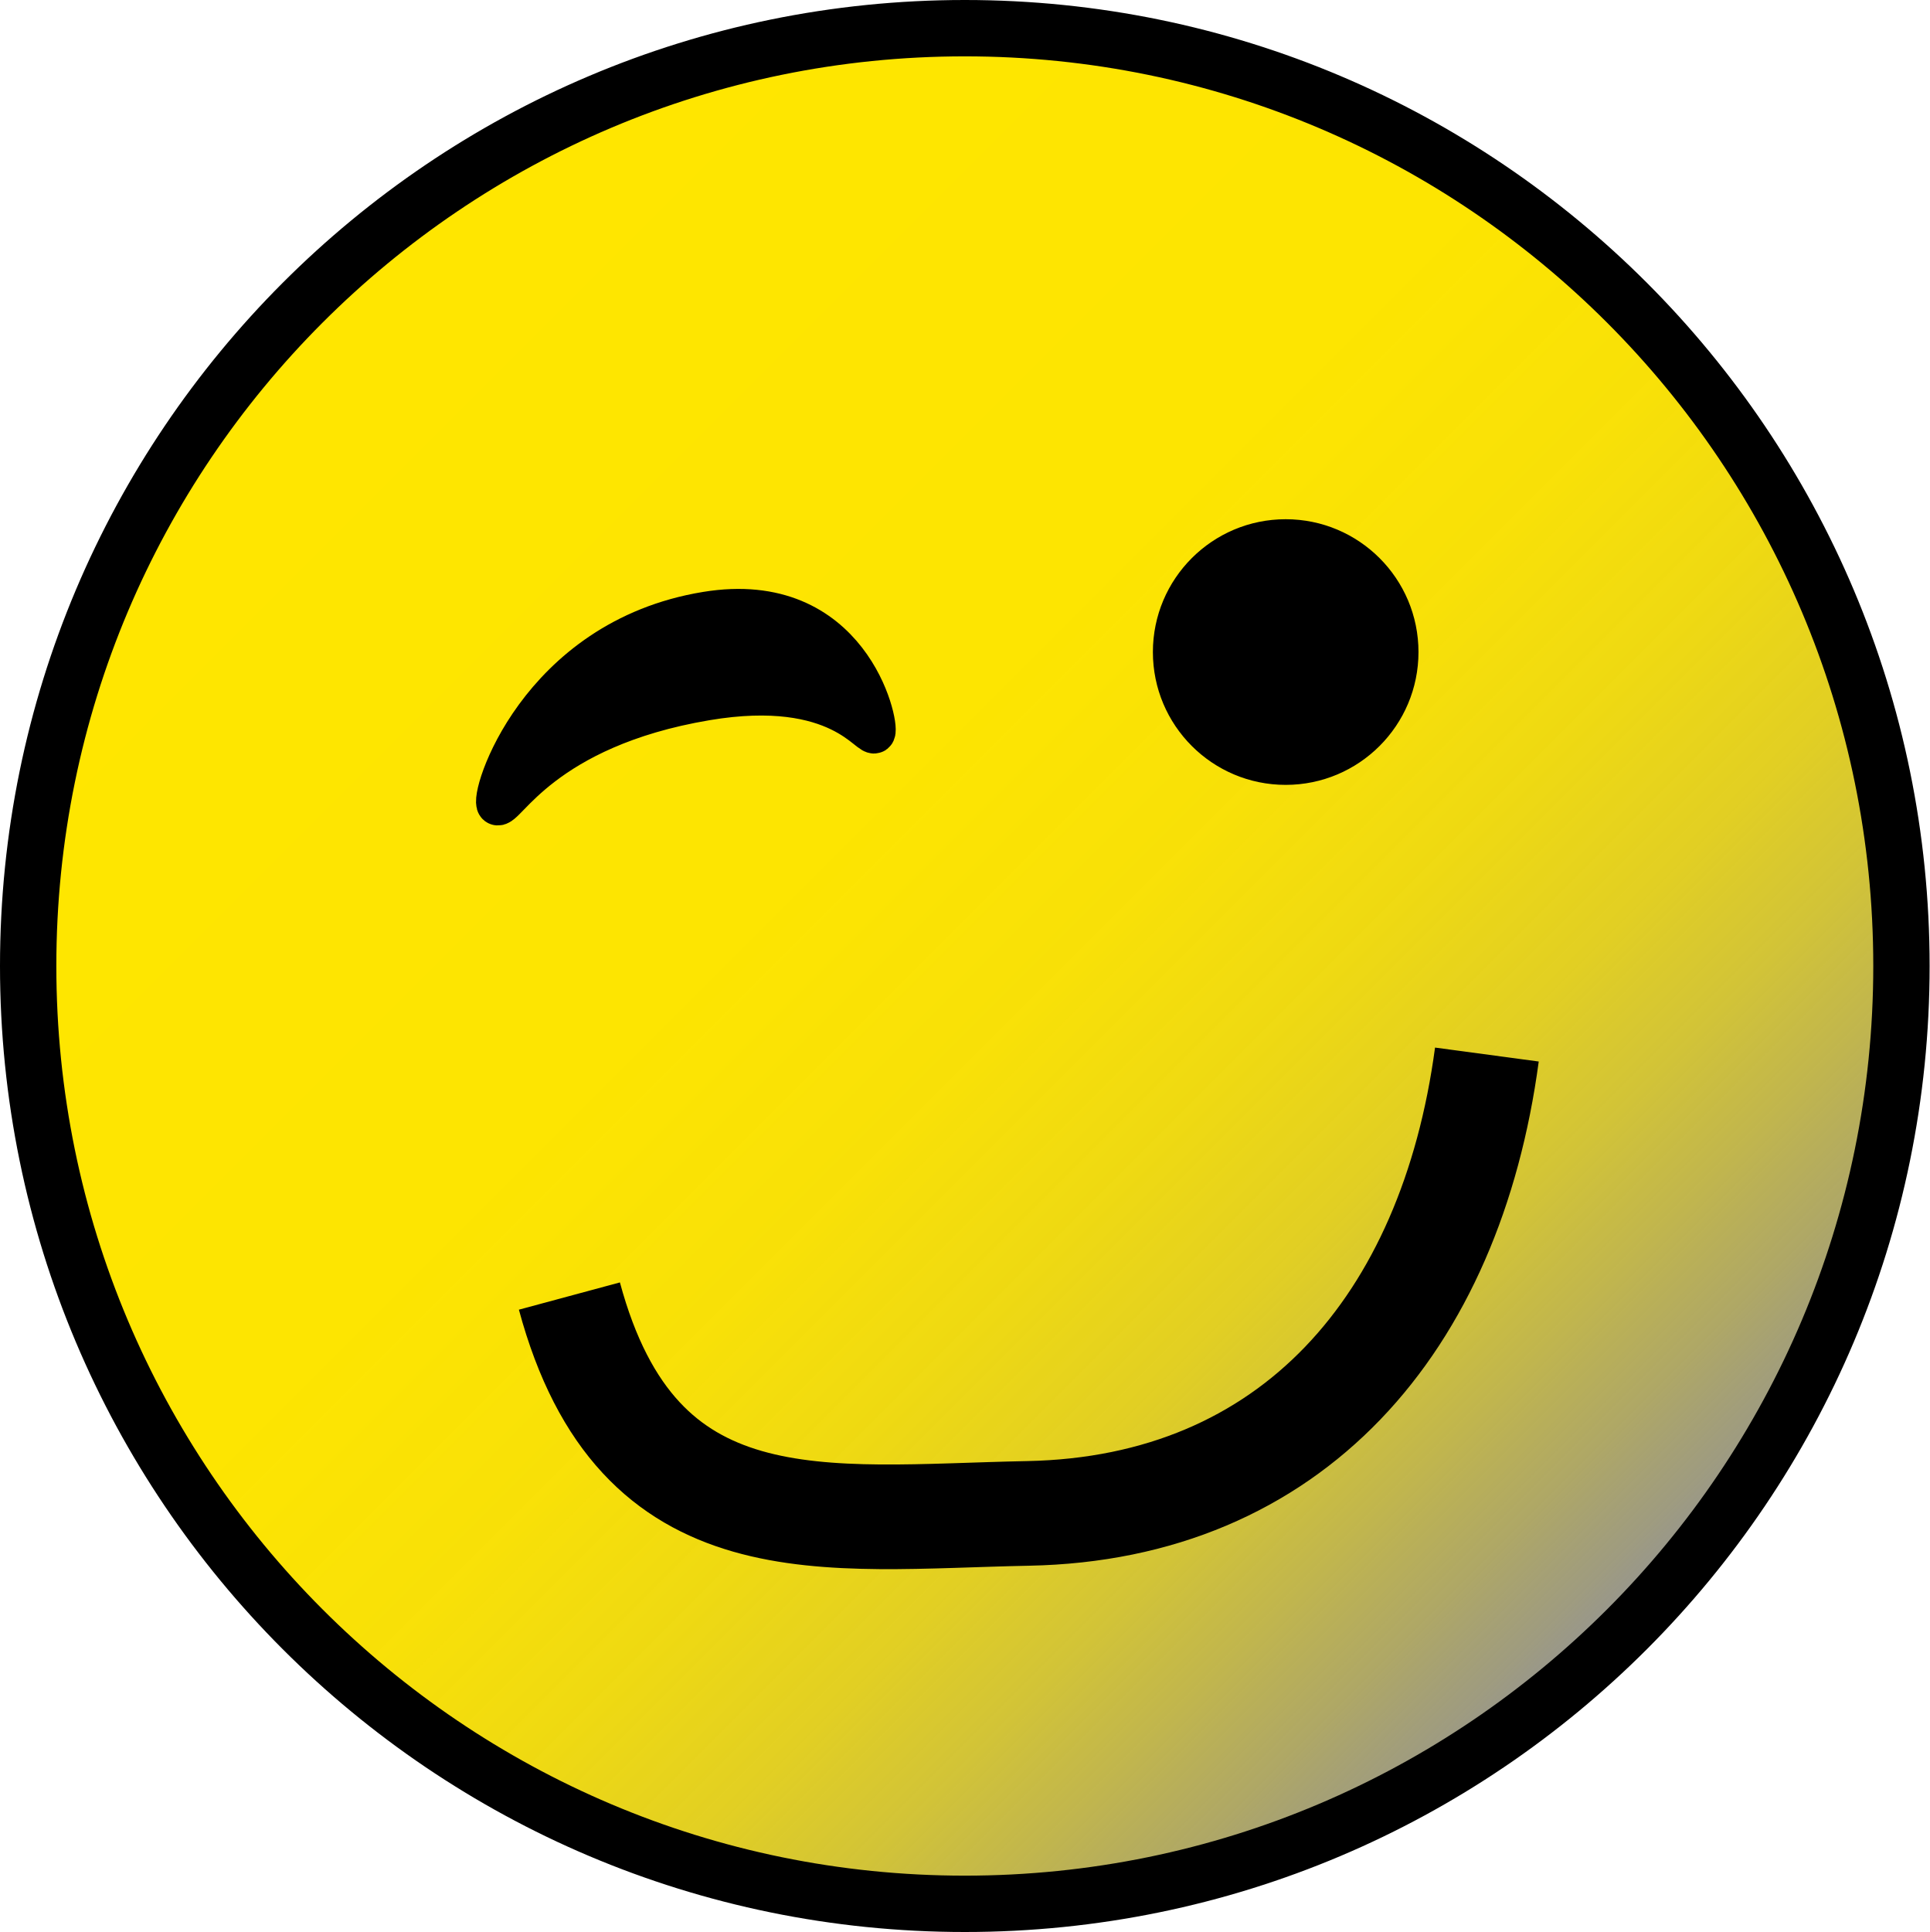
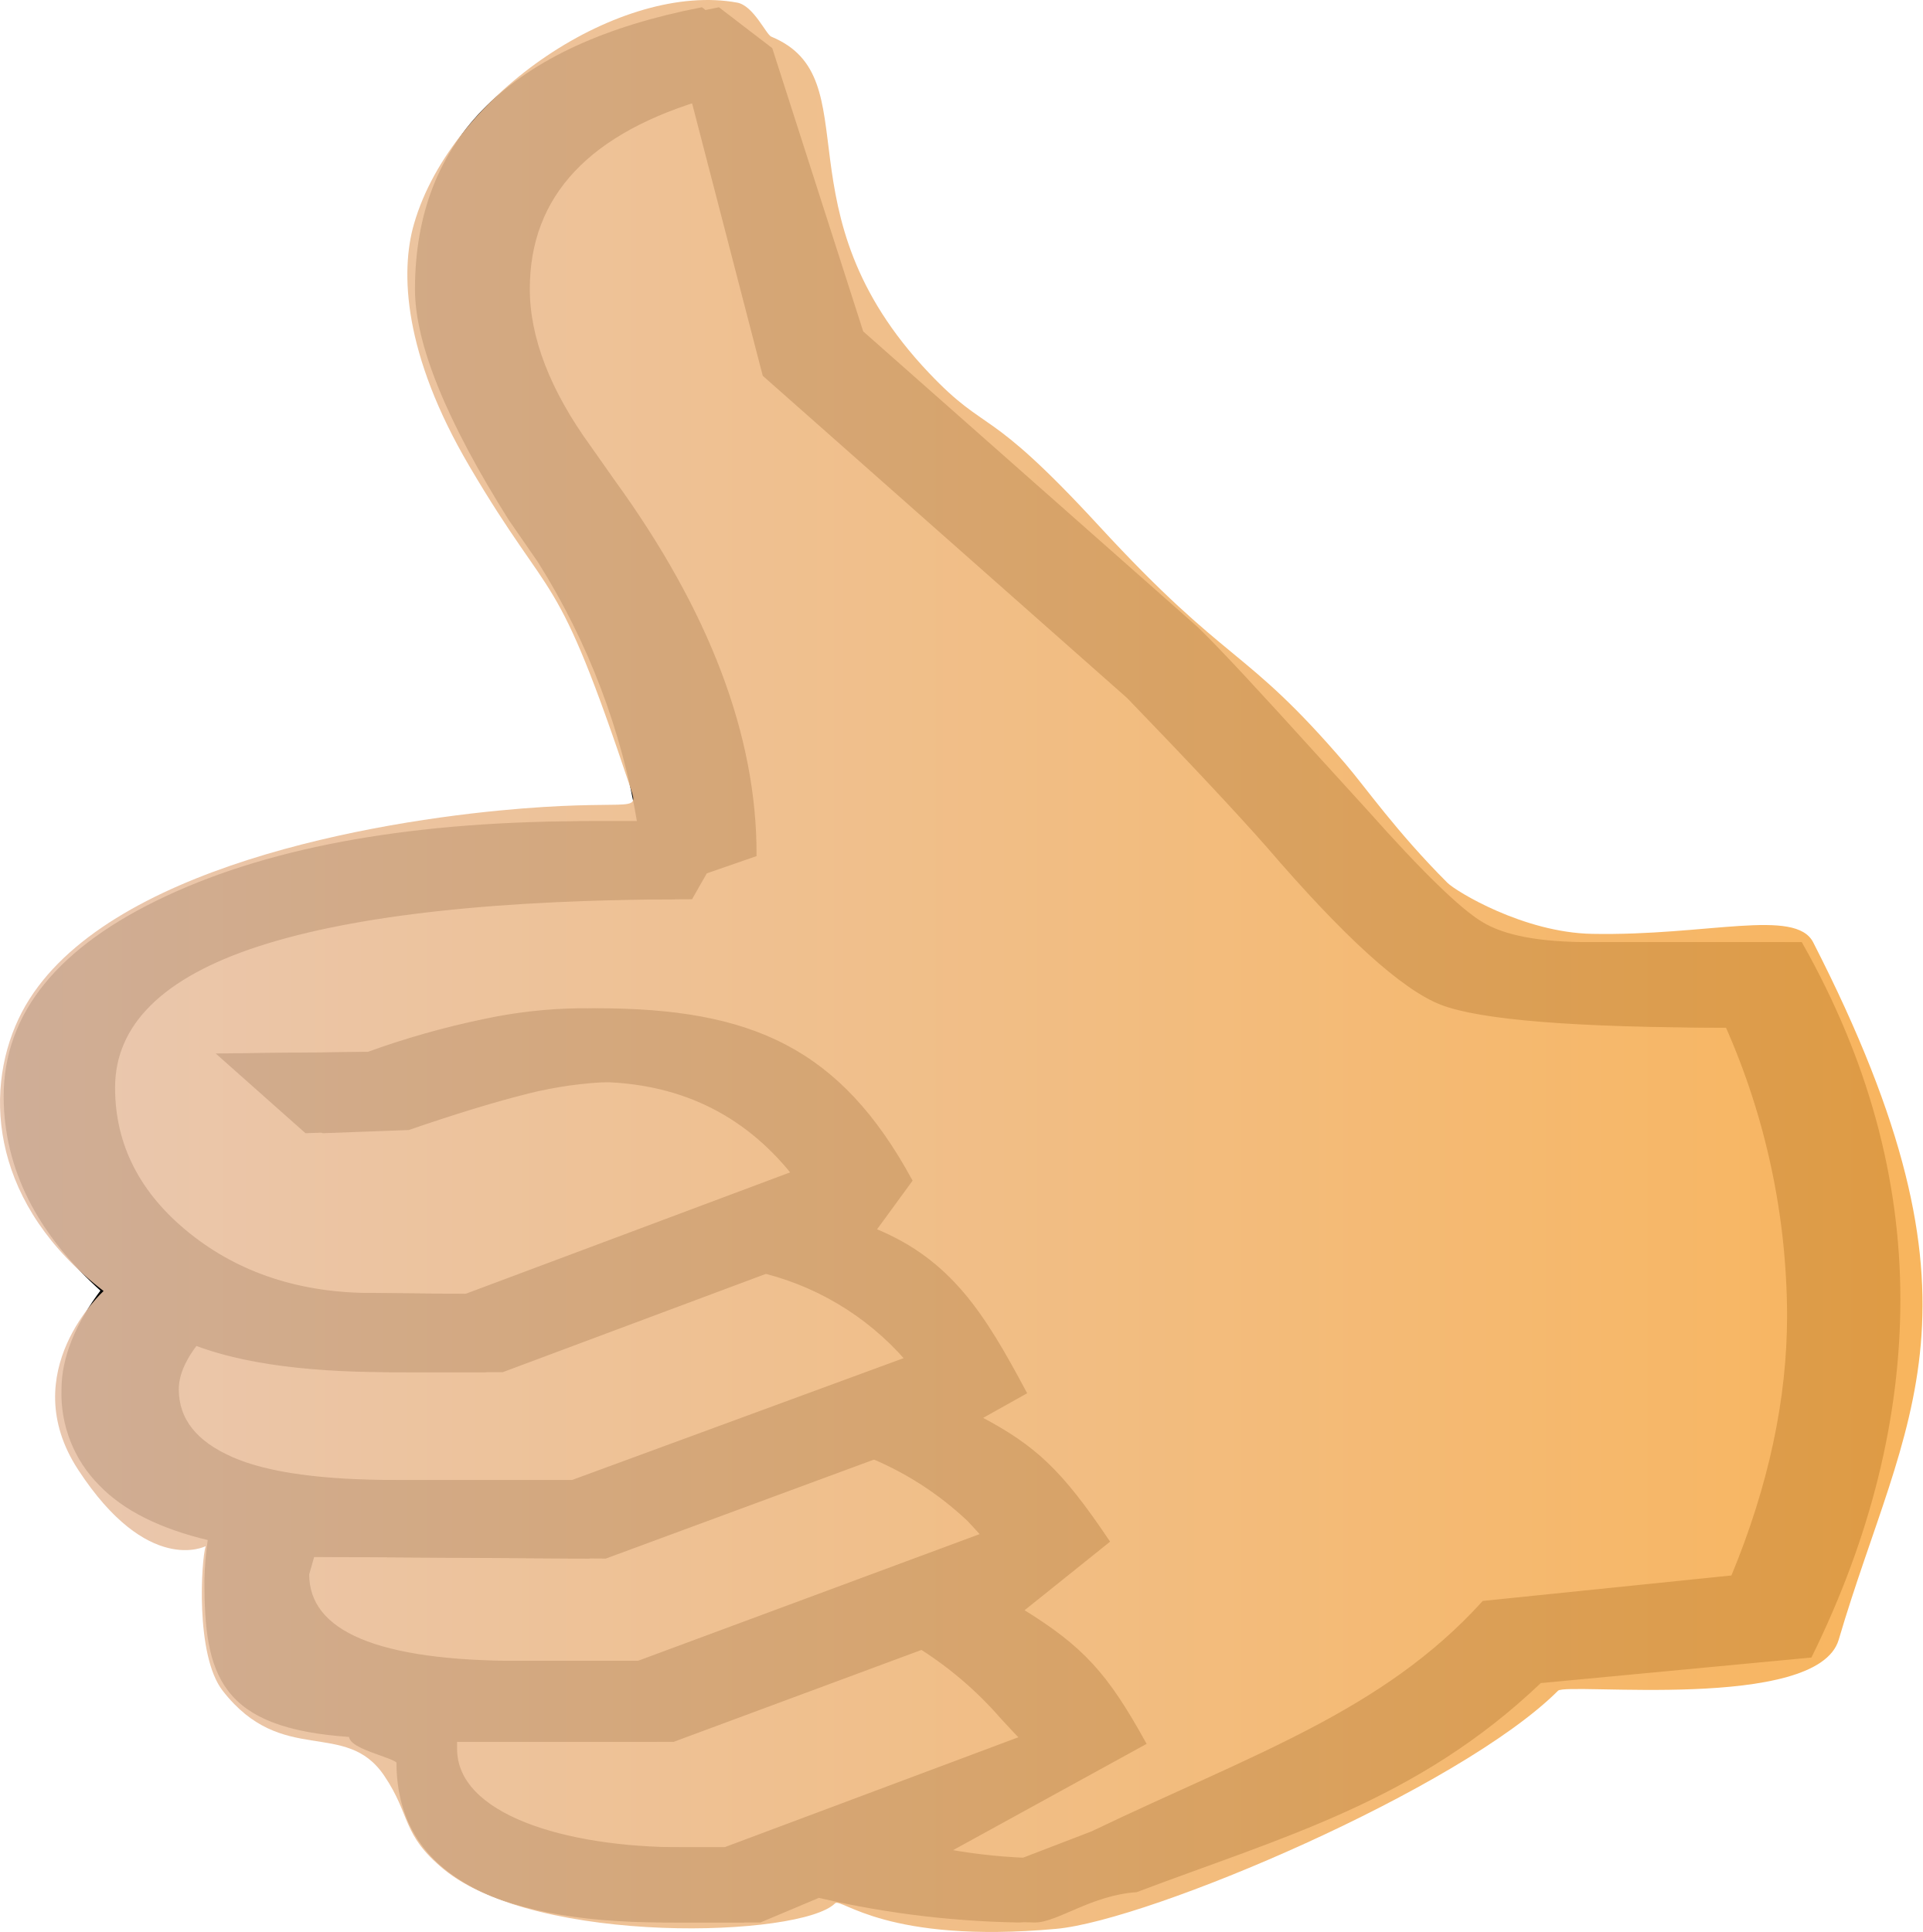
- <svg xmlns="http://www.w3.org/2000/svg" viewBox="0 0 239.75 240">
+ <svg xmlns="http://www.w3.org/2000/svg" id="Ebene_3" data-name="Ebene 3" viewBox="0 0 226.03 227.18">
  <defs>
-     <style>.cls-1,.cls-2,.cls-3,.cls-4{stroke:#000;stroke-miterlimit:10;}.cls-1{stroke-width:7px;fill:url(#Unbenannter_Verlauf_4);}.cls-3{fill:none;stroke-width:13px;}.cls-4{stroke-width:5px;}</style>
-     <linearGradient id="Unbenannter_Verlauf_4" x1="37.54" y1="37.67" x2="202.21" y2="202.33" gradientUnits="userSpaceOnUse">
-       <stop offset="0" stop-color="#ffe600" />
-       <stop offset="0.4" stop-color="#fde501" />
-       <stop offset="0.54" stop-color="#f8e005" stop-opacity="0.99" />
-       <stop offset="0.64" stop-color="#eed80b" stop-opacity="0.97" />
-       <stop offset="0.73" stop-color="#e0cc15" stop-opacity="0.94" />
-       <stop offset="0.8" stop-color="#cdbd21" stop-opacity="0.9" />
-       <stop offset="0.86" stop-color="#b7aa30" stop-opacity="0.86" />
-       <stop offset="0.92" stop-color="#9c9342" stop-opacity="0.81" />
-       <stop offset="0.97" stop-color="#7e7a56" stop-opacity="0.75" />
-       <stop offset="1" stop-color="#666" stop-opacity="0.7" />
+     <style>.cls-1{stroke:#000;stroke-miterlimit:10;stroke-width:0.5px;}.cls-2{fill:url(#Unbenannter_Verlauf_19);}</style>
+     <linearGradient id="Unbenannter_Verlauf_19" x1="7.82" y1="118.78" x2="233.85" y2="118.78" gradientUnits="userSpaceOnUse">
+       <stop offset="0" stop-color="#e6c1a8" stop-opacity="0.9" />
+       <stop offset="1" stop-color="#f7ac4b" stop-opacity="0.9" />
    </linearGradient>
  </defs>
-   <g id="Ebene_3" data-name="Ebene 3">
-     <ellipse class="cls-1" cx="119.88" cy="120" rx="116.38" ry="116.5" />
-     <circle class="cls-2" cx="159.75" cy="81" r="16" />
-     <path class="cls-3" d="M71,161c8.5,31.5,31.5,27.5,57,27,32.74-.64,52.5-23.5,57-57" transform="translate(-0.25)" />
-     <path class="cls-4" d="M62,100c-1-.81,5-20.56,26-24,17.84-2.93,21.53,13.88,21,15s-4.23-6.83-21-4C67.57,90.44,63,100.77,62,100Z" transform="translate(-0.25)" />
+   <g id="Layer_1" data-name="Layer 1">
+     <path class="cls-1" d="M218.63,199.86l-31.77,3c-14.58,13.93-30.43,18.13-47.45,24.58-5.35.37-9.36,3.56-11.91,3.56a111.65,111.65,0,0,1-24.7-3.21L95.17,231H86q-31.29,0-31.32-18.59c0-.72-5.86-1.75-5.58-3.21-15.31-1-17-7.11-17-18.17a40.12,40.12,0,0,1,.42-4.94c-5.66-1.33-10-3.45-12.84-6.41a15,15,0,0,1-4.38-11.11c0-3.61,1.55-7.55,4.66-11.65Q8.53,146.69,8.5,134.12q0-14.5,19-23.36T77.67,102H83A83.54,83.54,0,0,0,71.28,71.16l-3.42-4.94c-7.35-11.67-11-20.71-11-27,0-17.56,11.1-28.56,33.42-32.91L96.4,11l10.69,33.3,39.39,34.82c2.69,2.61,7.32,7.62,14,15l5.94,6.52q9.6,10.8,13.52,13.16c2.64,1.63,6.84,2.42,12.65,2.42h24.92C225.16,129.76,229,143.72,229,158,229,171.83,225.52,185.86,218.63,199.86Zm-7.07-9.18c4.46-10.74,6.62-21,6.62-30.8a84.69,84.69,0,0,0-7.27-34.1c-17.86,0-29-.91-33.56-2.66s-11.41-8-20.49-18.58c-3.62-4.1-9.15-10-16.35-17.45L97.72,49.24l-8.5-32.78Q67.86,22.54,67.86,39.17c0,5.73,2.38,12,7.26,18.71l2.75,3.91q16.69,23,16.65,43.89l-5.77,2-1.71,3c-22.52,0-39.54,1.86-50.87,5.54S19.1,125.55,19.1,133.09c0,6.83,3,12.61,8.86,17.31s13.09,7.08,21.59,7.08l13,.12,38.58-14.44c-5.83-7.29-13.65-11-23.47-11a47.16,47.16,0,0,0-9.76,1.37c-4,1-8.63,2.42-14.07,4.29l-10,.37-10-8.88,17.27-.18a98.83,98.83,0,0,1,13.66-3.87A56.38,56.38,0,0,1,76,124c18.17,0,28.46,4.67,36.82,20l-4.27,5.85c8.95,3.63,12.85,10,17.7,19.07l-5.36,3c6.56,3.45,9.59,6.3,15.11,14.5l-10.15,8.14c7.18,4.41,10,7.56,14.44,15.59l-23.16,12.72A66.16,66.16,0,0,0,128,223.94l8.27-3.18c18.9-9.07,34.23-14.11,46-27.08ZM114.49,165a32.93,32.93,0,0,0-17.86-10.57L64.89,166.29H53.62c-10.69,0-18.76-1.26-24.29-3.75-1.79,2.12-2.74,4.17-2.74,6,0,3.64,2.18,6.34,6.47,8.22s10.83,2.71,19.46,2.71h22.6Zm8.94,20.69c-.64-.73-1.23-1.33-1.65-1.8a37.83,37.83,0,0,0-12.14-7.73L77,188.21,42.57,188l-.65,2.29c0,6.94,8.27,10.45,24.93,10.45h16ZM128,209.57c-1-1-1.74-1.86-2.33-2.47a43.47,43.47,0,0,0-10.23-8.64l-30.46,11.3H59.31v1.07c0,7.92,12.89,11.83,26.72,11.83h7Z" transform="translate(-7.82 -5.19)" />
  </g>
+   <g id="Layer_1-2" data-name="Layer 1">
+     <path class="cls-1" d="M220.63,199.86l-31.77,3c-14.58,13.93-30.43,18.13-47.45,24.58-5.35.37-9.36,3.56-11.91,3.56a111.65,111.65,0,0,1-24.7-3.21L97.17,231H88q-31.29,0-31.32-18.59c0-.72-5.86-1.75-5.58-3.21-15.31-1-17-7.11-17-18.17a40.12,40.12,0,0,1,.42-4.94c-5.66-1.33-10-3.45-12.84-6.41a15,15,0,0,1-4.38-11.11c0-3.61,1.55-7.55,4.66-11.65q-11.44-10.23-11.47-22.8,0-14.5,19-23.36T79.67,102H85A83.54,83.54,0,0,0,73.28,71.16l-3.42-4.94c-7.35-11.67-11-20.71-11-27,0-17.56,11.1-28.56,33.42-32.91L98.4,11l10.69,33.3,39.39,34.82c2.69,2.61,7.32,7.62,14,15l5.94,6.52q9.6,10.8,13.52,13.16c2.64,1.63,6.84,2.42,12.65,2.42h24.92C227.16,129.76,231,143.72,231,158,231,171.83,227.52,185.86,220.63,199.86Zm-7.07-9.18c4.46-10.74,6.62-21,6.62-30.8a84.69,84.69,0,0,0-7.27-34.1c-17.86,0-29-.91-33.56-2.66s-11.41-8-20.49-18.58c-3.62-4.1-9.15-10-16.35-17.45L99.72,49.24l-8.5-32.78Q69.86,22.54,69.86,39.17c0,5.73,2.38,12,7.26,18.71l2.75,3.91q16.69,23,16.65,43.89l-5.77,2-1.71,3c-22.52,0-39.54,1.86-50.87,5.54S21.1,125.55,21.1,133.09c0,6.83,3,12.61,8.86,17.31s13.09,7.08,21.59,7.08l13,.12,38.58-14.44c-5.83-7.29-13.65-11-23.47-11a47.16,47.16,0,0,0-9.76,1.37c-4,1-8.63,2.42-14.07,4.29l-10,.37-10-8.88,17.27-.18a98.83,98.83,0,0,1,13.66-3.87A56.38,56.38,0,0,1,78,124c18.17,0,28.46,4.67,36.82,20l-4.27,5.85c8.95,3.63,12.85,10,17.7,19.07l-5.36,3c6.56,3.45,9.59,6.3,15.11,14.5l-10.15,8.14c7.18,4.41,10,7.56,14.44,15.59l-23.16,12.72A66.16,66.16,0,0,0,130,223.94l8.27-3.18c18.9-9.07,34.23-14.11,46-27.08ZM116.49,165a32.93,32.93,0,0,0-17.86-10.57L66.89,166.29H55.62c-10.69,0-18.76-1.26-24.29-3.75-1.79,2.12-2.74,4.17-2.74,6,0,3.64,2.18,6.34,6.47,8.22s10.83,2.71,19.46,2.71h22.6Zm8.94,20.69c-.64-.73-1.23-1.33-1.65-1.8a37.83,37.83,0,0,0-12.14-7.73L79,188.21,44.57,188l-.65,2.29c0,6.94,8.27,10.45,24.93,10.45h16ZM130,209.57c-1-1-1.74-1.86-2.33-2.47a43.47,43.47,0,0,0-10.23-8.64l-30.46,11.3H61.31v1.07c0,7.92,12.89,11.83,26.72,11.83h7Z" transform="translate(-7.82 -5.19)" />
+   </g>
+   <path class="cls-2" d="M94.5,5.5C81,3,61,16,56.5,31.5,54.85,37.18,55.26,46.84,63,60,73,77,73,71,82,98c1,3,0,1-15.5,2.5C49.55,102.14,18,108,10,125c-4.23,9-3,22,10,32,0,0-10.5,9.5-3,21,8.19,12.56,15,9,15,9-.5,1.5-1.26,12.81,2,17,7,9,14.43,3.23,19,10,3.18,4.71,2,6.87,7,11,11,9,42,8,46,4,.71-.71,6.06,4.81,26,3,11-1,47.49-16.49,59-28,1-1,30.5,2.5,33-6,7.73-26.29,19-39-3-82-2.08-4.07-12.45-.74-26-1-8.06-.15-16-5-17-6-6-6-9.65-11.26-12-14-12-14-13.63-11.31-29-28-13.44-14.59-12.93-10.54-20-18C99,30,110.28,14.38,98.5,9.5,97.89,9.25,96.42,5.86,94.5,5.5Z" transform="translate(-7.82 -5.19)" />
</svg>
